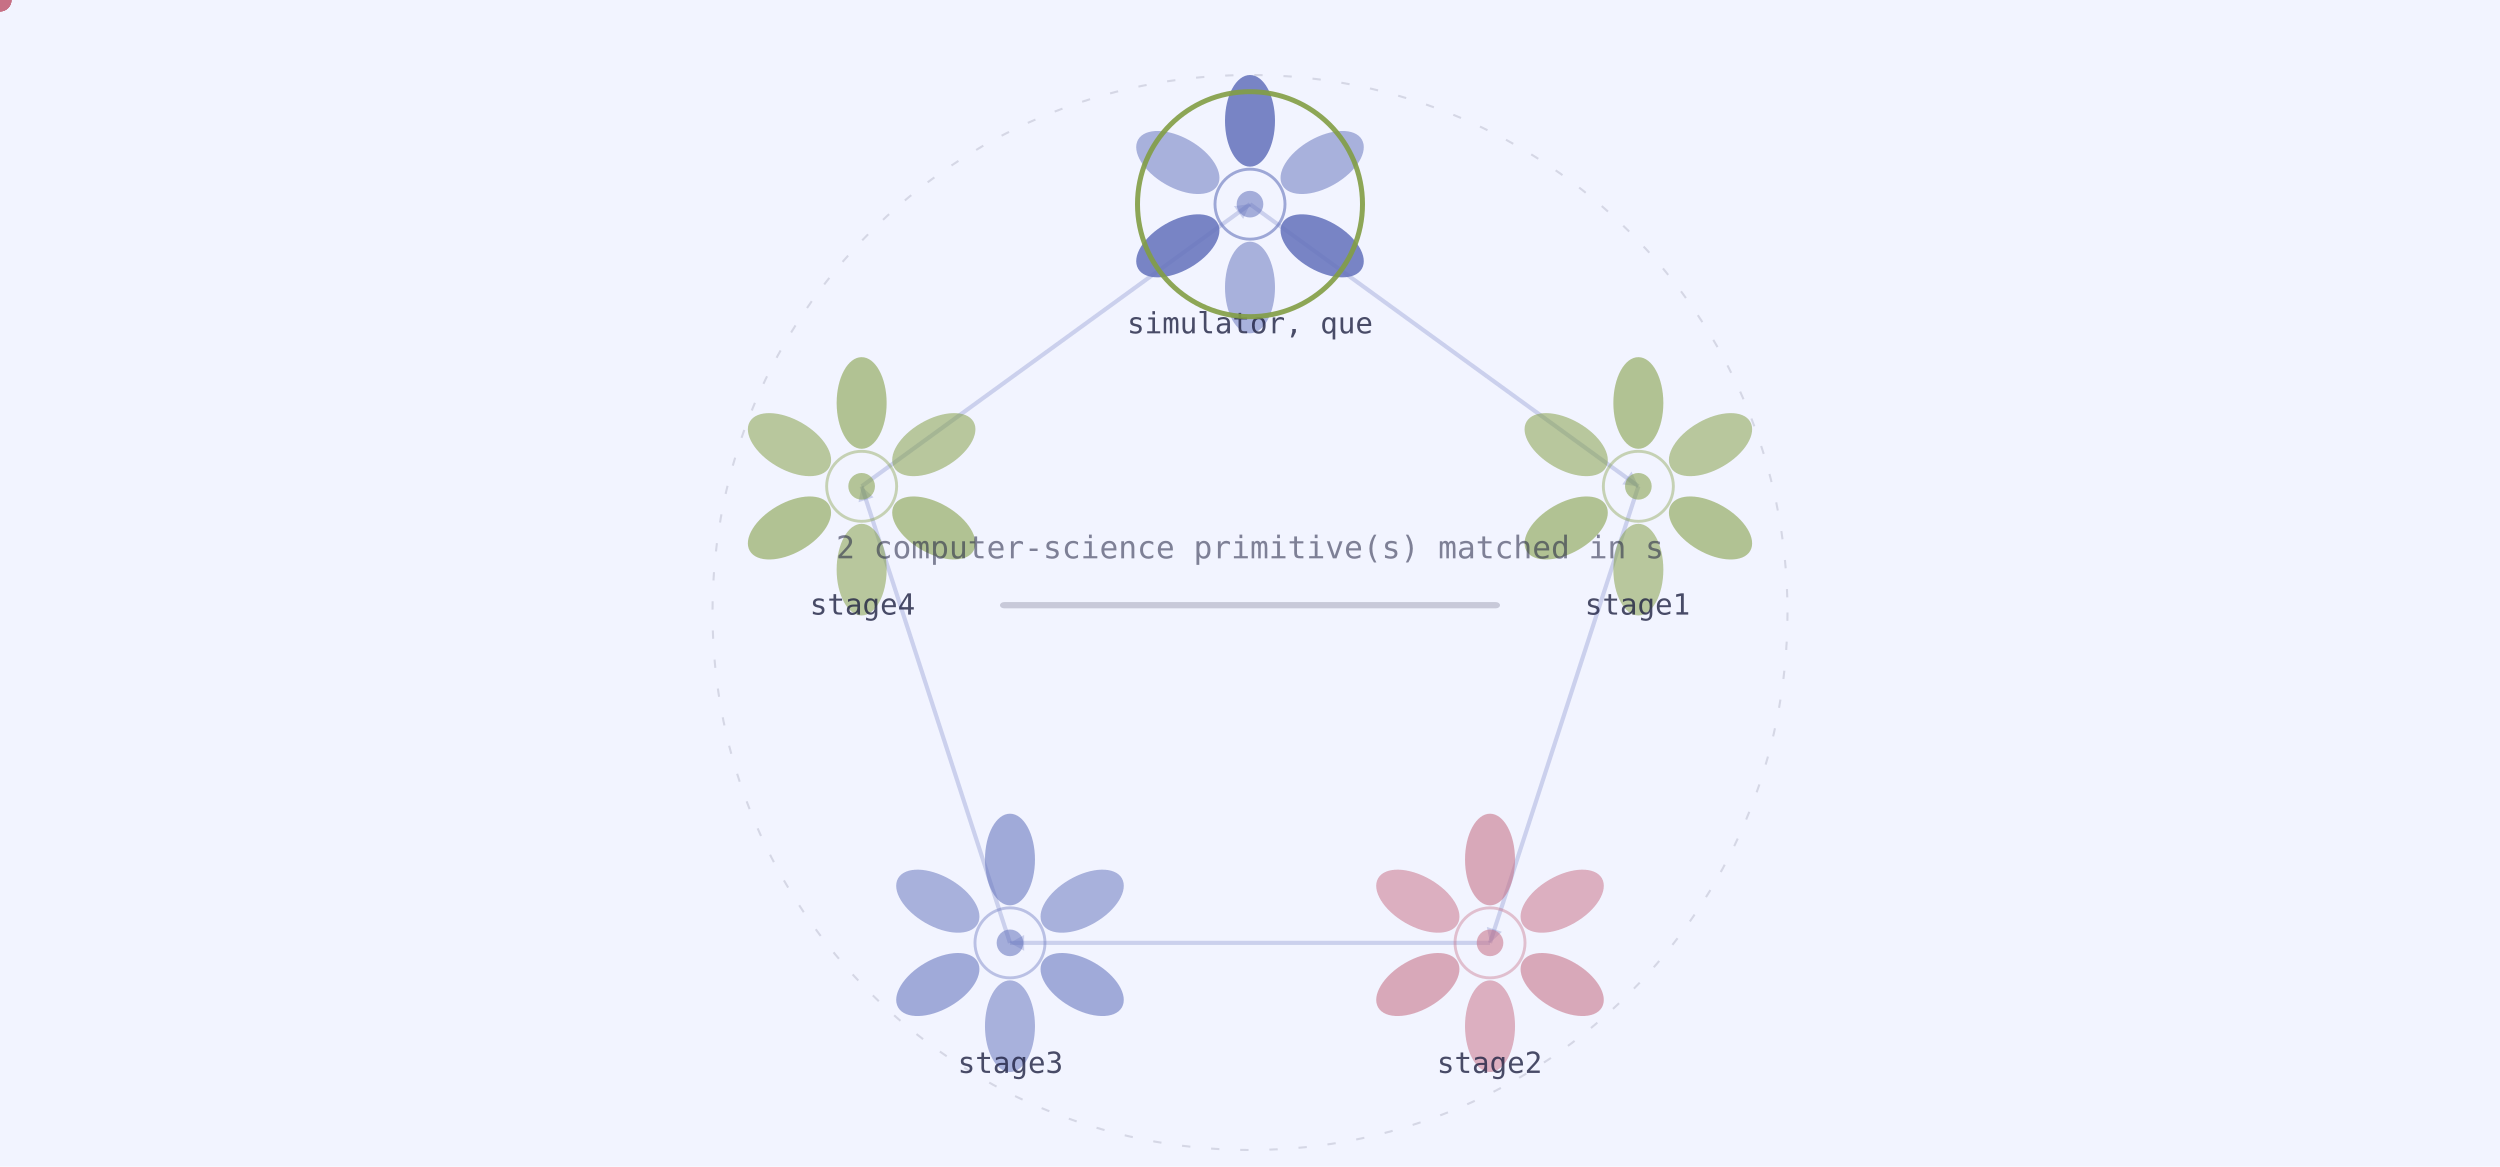
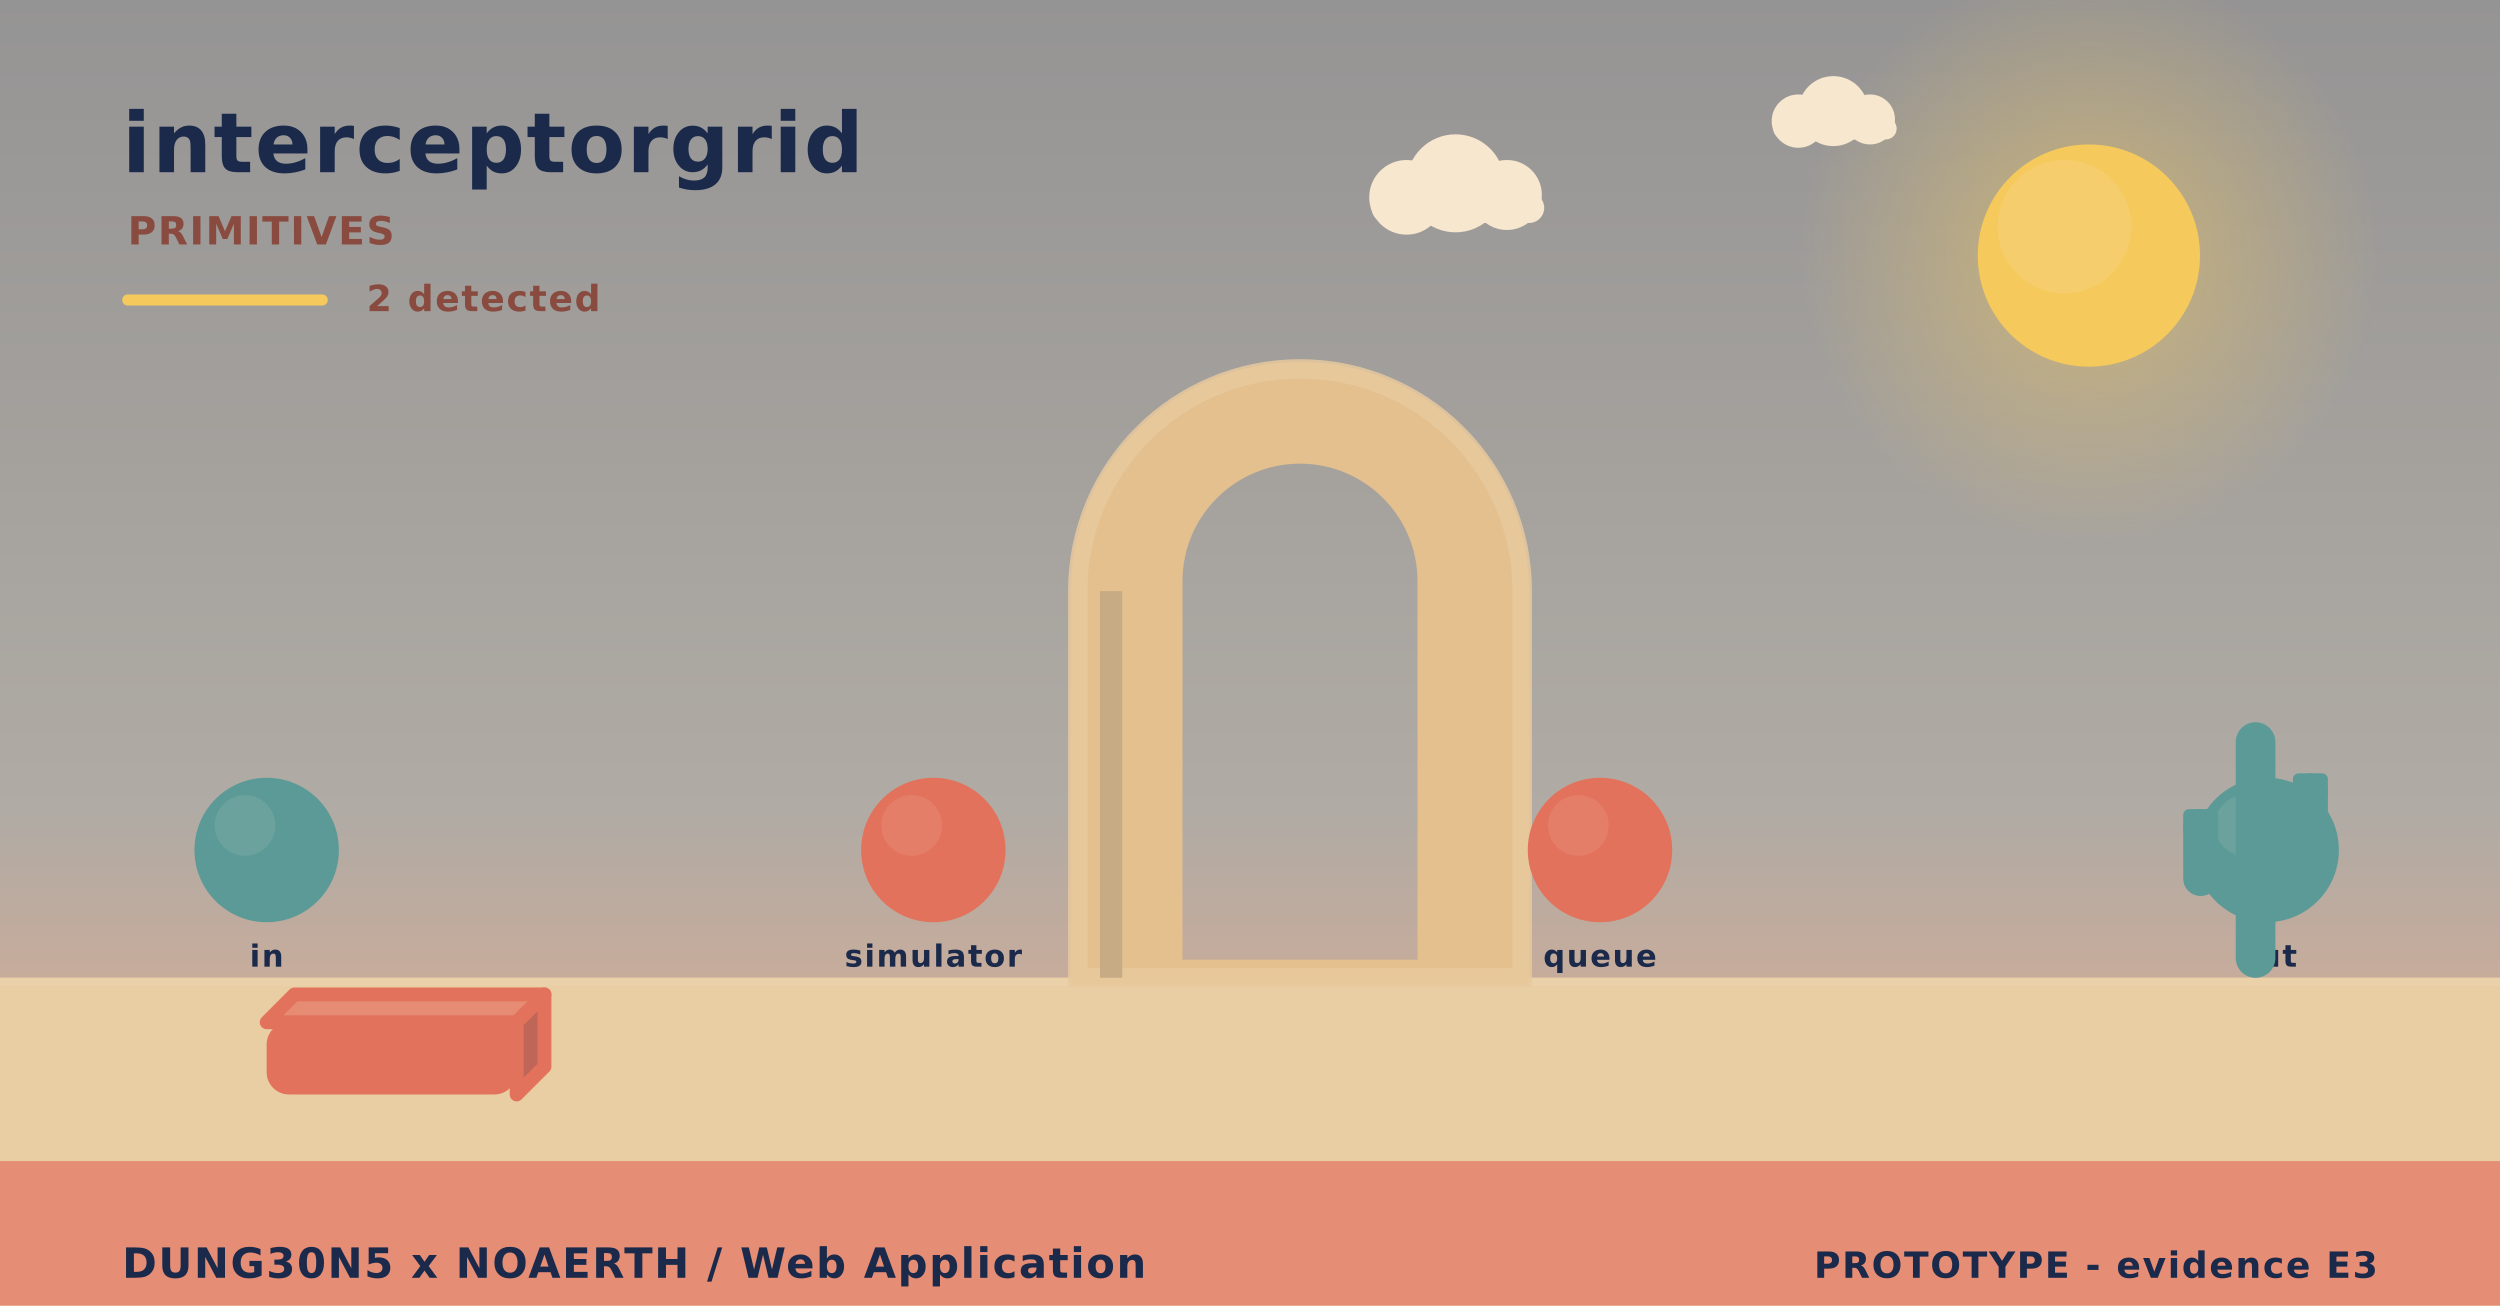
- <svg xmlns="http://www.w3.org/2000/svg" viewBox="0 0 1200 560" width="1200" height="560" role="img" aria-label="interceptorgrid state machine">
-   <rect width="1200" height="560" fill="#f2f4ff" />
-   <defs>
-     <linearGradient id="gs" x1="0" y1="0" x2="1" y2="1">
-       <stop offset="0%" stop-color="#6473bc" />
-       <stop offset="100%" stop-color="#829d44" />
-     </linearGradient>
-   </defs>
-   <circle cx="600.00" cy="294.00" r="258.00" fill="none" stroke="rgba(31,33,65,0.140)" stroke-width="1.00" opacity="1.00" stroke-dasharray="4 10" />
-   <line x1="600.00" y1="98.00" x2="786.41" y2="233.43" stroke="rgba(100,115,188,0.500)" stroke-width="2.00" opacity="0.55" />
-   <polygon points="786.41,233.43 783.14,226.36 778.67,232.51" fill="rgba(100,115,188,0.500)" opacity="0.55" />
-   <g opacity="0.9">
-     <circle cx="0.00" cy="0.00" r="5.50" fill="#c77085" opacity="1.00" />
-     <animateTransform attributeName="transform" type="translate" values="600.00,98.00 786.41,233.43" dur="5.8s" begin="0.0s" repeatCount="indefinite" />
-     <animateTransform attributeName="transform" type="translate" values="786.41,233.43 600.00,98.00" dur="5.8s" begin="2.9s" repeatCount="indefinite" />
+ <svg xmlns="http://www.w3.org/2000/svg" width="900" height="470" viewBox="0 0 900 470" role="img" aria-label="interceptorgrid - how it behaves">
+   <linearGradient id="skys" x1="0" y1="0" x2="0" y2="1">
+     <stop offset="0" stop-color="#959494" />
+     <stop offset="0.62" stop-color="#b0aba4" />
+     <stop offset="1" stop-color="#f3ad8a" />
+   </linearGradient>
+   <rect width="900" height="470" fill="url(#skys)" />
+   <radialGradient id="suns">
+     <stop offset="0.35" stop-color="#f5c95c" stop-opacity="0.34" />
+     <stop offset="1" stop-color="#f5c95c" stop-opacity="0" />
+   </radialGradient>
+   <circle cx="752" cy="92" r="104" fill="url(#suns)" />
+   <circle cx="752" cy="92" r="40" fill="#f5c95c" />
+   <circle cx="743.2" cy="81.6" r="24" fill="#f5d27e" opacity="0.5" />
+   <g>
+     <circle cx="524" cy="66" r="17.64" fill="#f6e7ce" />
+     <circle cx="506.36" cy="71.04" r="13.44" fill="#f6e7ce" />
+     <circle cx="542.48" cy="70.2" r="12.6" fill="#f6e7ce" />
+     <rect x="493.76" y="69.36" width="62.16" height="10.92" rx="5.46" fill="#f6e7ce" />
+     <animateTransform attributeName="transform" type="translate" values="0 0;24 0;0 0" dur="36s" begin="0s" repeatCount="indefinite" />
  </g>
-   <line x1="786.41" y1="233.43" x2="715.21" y2="452.57" stroke="rgba(100,115,188,0.500)" stroke-width="2.00" opacity="0.55" />
-   <polygon points="715.21,452.57 720.92,447.27 713.69,444.93" fill="rgba(100,115,188,0.500)" opacity="0.55" />
-   <g opacity="0.9">
-     <circle cx="0.00" cy="0.00" r="5.50" fill="#c77085" opacity="1.00" />
-     <animateTransform attributeName="transform" type="translate" values="786.41,233.43 715.21,452.57" dur="5.8s" begin="1.16s" repeatCount="indefinite" />
-     <animateTransform attributeName="transform" type="translate" values="715.21,452.57 786.41,233.43" dur="5.8s" begin="4.06s" repeatCount="indefinite" />
+   <g>
+     <circle cx="660" cy="40" r="12.6" fill="#f6e7ce" />
+     <circle cx="647.4" cy="43.6" r="9.6" fill="#f6e7ce" />
+     <circle cx="673.2" cy="43" r="9" fill="#f6e7ce" />
+     <rect x="638.4" y="42.4" width="44.4" height="7.8" rx="3.9" fill="#f6e7ce" />
+     <animateTransform attributeName="transform" type="translate" values="0 0;-18 0;0 0" dur="46s" begin="3s" repeatCount="indefinite" />
  </g>
-   <line x1="715.21" y1="452.57" x2="484.79" y2="452.57" stroke="rgba(100,115,188,0.500)" stroke-width="2.00" opacity="0.55" />
-   <polygon points="484.79,452.57 491.59,456.37 491.59,448.77" fill="rgba(100,115,188,0.500)" opacity="0.55" />
-   <g opacity="0.9">
-     <circle cx="0.00" cy="0.00" r="5.50" fill="#c77085" opacity="1.00" />
-     <animateTransform attributeName="transform" type="translate" values="715.21,452.57 484.79,452.57" dur="5.8s" begin="2.32s" repeatCount="indefinite" />
-     <animateTransform attributeName="transform" type="translate" values="484.79,452.57 715.21,452.57" dur="5.8s" begin="5.22s" repeatCount="indefinite" />
+   <rect x="0" y="352" width="900" height="118" fill="#e9cda3" />
+   <rect x="0" y="352" width="900" height="3" fill="#ebd1a9" />
+   <text x="44" y="62" font-family="Verdana,DejaVu Sans,sans-serif" font-size="30" font-weight="700" letter-spacing="0.6" fill="#1b2a4a" text-anchor="start">interceptorgrid</text>
+   <text x="46" y="88" font-family="Verdana,DejaVu Sans,sans-serif" font-size="14" font-weight="700" letter-spacing="0.6" fill="#894b3f" text-anchor="start">PRIMITIVES</text>
+   <rect x="44" y="106" width="74" height="4" rx="2" fill="#f5c95c" />
+   <text x="132" y="112" font-family="Verdana,DejaVu Sans,sans-serif" font-size="13" font-weight="700" letter-spacing="0.6" fill="#894b3f" text-anchor="start">2 detected</text>
+   <path d="M388,352 L388,212.8 A80,80 0 0 1 548,212.8 L548,352 Z M423.2,348 L423.2,209.22 A44.8,44.8 0 0 1 512.8,209.22 L512.8,348 Z" fill="#e3c08d" fill-rule="evenodd" stroke="#e3c08d" stroke-width="5" stroke-linejoin="round" />
+   <path d="M388,352 L388,212.8 A80,80 0 0 1 548,212.8 L548,352 Z" fill="none" stroke="#e8c99d" stroke-width="7" stroke-linecap="round" opacity="0.85" />
+   <rect x="396" y="212.8" width="8" height="139.2" fill="#c7ab84" />
+   <circle cx="96" cy="306" r="26" fill="#5b9a97" />
+   <circle cx="88.2" cy="297.16" r="10.92" fill="#7aa9a2" opacity="0.55" />
+   <text x="96" y="348" font-family="Verdana,DejaVu Sans,sans-serif" font-size="11" font-weight="700" letter-spacing="0.6" fill="#1b2a4a" text-anchor="middle">in</text>
+   <g>
+     <circle cx="336" cy="306" r="26" fill="#e2725b" />
+     <circle cx="328.2" cy="297.16" r="10.92" fill="#e68972" opacity="0.55" />
+     <animate attributeName="opacity" values="0.8;1;0.8" dur="4.6s" begin="0s" repeatCount="indefinite" />
  </g>
-   <line x1="484.79" y1="452.57" x2="413.59" y2="233.43" stroke="rgba(100,115,188,0.500)" stroke-width="2.00" opacity="0.55" />
-   <polygon points="413.59,233.43 412.08,241.07 419.31,238.73" fill="rgba(100,115,188,0.500)" opacity="0.55" />
-   <g opacity="0.9">
-     <circle cx="0.00" cy="0.00" r="5.50" fill="#c77085" opacity="1.00" />
-     <animateTransform attributeName="transform" type="translate" values="484.79,452.57 413.59,233.43" dur="5.8s" begin="3.48s" repeatCount="indefinite" />
-     <animateTransform attributeName="transform" type="translate" values="413.59,233.43 484.79,452.57" dur="5.8s" begin="6.38s" repeatCount="indefinite" />
+   <text x="336" y="348" font-family="Verdana,DejaVu Sans,sans-serif" font-size="11" font-weight="700" letter-spacing="0.6" fill="#1b2a4a" text-anchor="middle">simulator</text>
+   <g>
+     <circle cx="576" cy="306" r="26" fill="#e2725b" />
+     <circle cx="568.2" cy="297.16" r="10.92" fill="#e68972" opacity="0.55" />
+     <animate attributeName="opacity" values="0.8;1;0.8" dur="5.2s" begin="0s" repeatCount="indefinite" />
  </g>
-   <line x1="413.59" y1="233.43" x2="600.00" y2="98.00" stroke="rgba(100,115,188,0.500)" stroke-width="2.00" opacity="0.55" />
-   <polygon points="600.00,98.00 592.27,98.92 596.73,105.07" fill="rgba(100,115,188,0.500)" opacity="0.55" />
-   <g opacity="0.9">
-     <circle cx="0.00" cy="0.00" r="5.50" fill="#c77085" opacity="1.00" />
-     <animateTransform attributeName="transform" type="translate" values="413.59,233.43 600.00,98.00" dur="5.8s" begin="4.64s" repeatCount="indefinite" />
-     <animateTransform attributeName="transform" type="translate" values="600.00,98.00 413.59,233.43" dur="5.8s" begin="7.54s" repeatCount="indefinite" />
-   </g>
-   <ellipse cx="600.00" cy="58.00" rx="12.00" ry="22.00" fill="rgba(100,115,188,0.900)" opacity="0.95" transform="rotate(0.0 600.00 58.00)" />
-   <ellipse cx="634.64" cy="78.00" rx="12.00" ry="22.00" fill="rgba(100,115,188,0.550)" opacity="0.95" transform="rotate(60.0 634.64 78.00)" />
-   <ellipse cx="634.64" cy="118.00" rx="12.00" ry="22.00" fill="rgba(100,115,188,0.900)" opacity="0.95" transform="rotate(120.0 634.64 118.00)" />
-   <ellipse cx="600.00" cy="138.00" rx="12.00" ry="22.00" fill="rgba(100,115,188,0.550)" opacity="0.95" transform="rotate(180.0 600.00 138.00)" />
-   <ellipse cx="565.36" cy="118.00" rx="12.00" ry="22.00" fill="rgba(100,115,188,0.900)" opacity="0.95" transform="rotate(240.0 565.36 118.00)" />
-   <ellipse cx="565.36" cy="78.00" rx="12.00" ry="22.00" fill="rgba(100,115,188,0.550)" opacity="0.95" transform="rotate(300.0 565.36 78.00)" />
-   <circle cx="600.00" cy="98.00" r="16.80" fill="none" stroke="rgba(100,115,188,0.900)" stroke-width="1.40" opacity="0.66" />
-   <circle cx="600.00" cy="98.00" r="6.40" fill="rgba(100,115,188,0.550)" opacity="1.00" />
-   <text x="600" y="160" font-family="ui-monospace,Menlo,monospace" font-size="14" fill="rgba(31,33,65,0.800)" text-anchor="middle">simulator, que</text>
-   <g>
-     <circle cx="600.00" cy="98.00" r="54.00" fill="none" stroke="#829d44" stroke-width="2.40" opacity="0.90" />
-     <animate attributeName="opacity" values="0.25;1.0;0.25" dur="11.6s" begin="0.0s" repeatCount="indefinite" />
-   </g>
-   <ellipse cx="786.41" cy="193.43" rx="12.00" ry="22.00" fill="rgba(130,157,68,0.600)" opacity="0.95" transform="rotate(0.0 786.41 193.43)" />
-   <ellipse cx="821.05" cy="213.43" rx="12.00" ry="22.00" fill="rgba(130,157,68,0.550)" opacity="0.95" transform="rotate(60.0 821.05 213.43)" />
-   <ellipse cx="821.05" cy="253.43" rx="12.00" ry="22.00" fill="rgba(130,157,68,0.600)" opacity="0.95" transform="rotate(120.0 821.05 253.43)" />
-   <ellipse cx="786.41" cy="273.43" rx="12.00" ry="22.00" fill="rgba(130,157,68,0.550)" opacity="0.95" transform="rotate(180.0 786.41 273.43)" />
-   <ellipse cx="751.77" cy="253.43" rx="12.00" ry="22.00" fill="rgba(130,157,68,0.600)" opacity="0.95" transform="rotate(240.0 751.77 253.43)" />
-   <ellipse cx="751.77" cy="213.43" rx="12.00" ry="22.00" fill="rgba(130,157,68,0.550)" opacity="0.95" transform="rotate(300.0 751.77 213.43)" />
-   <circle cx="786.41" cy="233.43" r="16.80" fill="none" stroke="rgba(130,157,68,0.600)" stroke-width="1.40" opacity="0.66" />
-   <circle cx="786.41" cy="233.43" r="6.40" fill="rgba(130,157,68,0.550)" opacity="1.00" />
-   <text x="786" y="295" font-family="ui-monospace,Menlo,monospace" font-size="14" fill="rgba(31,33,65,0.800)" text-anchor="middle">stage1</text>
-   <ellipse cx="715.21" cy="412.57" rx="12.00" ry="22.00" fill="rgba(199,112,133,0.600)" opacity="0.95" transform="rotate(0.0 715.21 412.57)" />
-   <ellipse cx="749.85" cy="432.57" rx="12.00" ry="22.00" fill="rgba(199,112,133,0.550)" opacity="0.95" transform="rotate(60.0 749.85 432.57)" />
-   <ellipse cx="749.85" cy="472.57" rx="12.00" ry="22.00" fill="rgba(199,112,133,0.600)" opacity="0.95" transform="rotate(120.0 749.85 472.57)" />
-   <ellipse cx="715.21" cy="492.57" rx="12.00" ry="22.00" fill="rgba(199,112,133,0.550)" opacity="0.95" transform="rotate(180.0 715.21 492.57)" />
-   <ellipse cx="680.56" cy="472.57" rx="12.00" ry="22.00" fill="rgba(199,112,133,0.600)" opacity="0.95" transform="rotate(240.0 680.56 472.57)" />
-   <ellipse cx="680.56" cy="432.57" rx="12.00" ry="22.00" fill="rgba(199,112,133,0.550)" opacity="0.95" transform="rotate(300.0 680.56 432.57)" />
-   <circle cx="715.21" cy="452.57" r="16.80" fill="none" stroke="rgba(199,112,133,0.600)" stroke-width="1.40" opacity="0.66" />
-   <circle cx="715.21" cy="452.57" r="6.40" fill="rgba(199,112,133,0.550)" opacity="1.00" />
-   <text x="715" y="515" font-family="ui-monospace,Menlo,monospace" font-size="14" fill="rgba(31,33,65,0.800)" text-anchor="middle">stage2</text>
-   <ellipse cx="484.79" cy="412.57" rx="12.00" ry="22.00" fill="rgba(100,115,188,0.600)" opacity="0.95" transform="rotate(0.0 484.79 412.57)" />
-   <ellipse cx="519.44" cy="432.57" rx="12.00" ry="22.00" fill="rgba(100,115,188,0.550)" opacity="0.95" transform="rotate(60.0 519.44 432.57)" />
-   <ellipse cx="519.44" cy="472.57" rx="12.00" ry="22.00" fill="rgba(100,115,188,0.600)" opacity="0.95" transform="rotate(120.0 519.44 472.57)" />
-   <ellipse cx="484.79" cy="492.57" rx="12.00" ry="22.00" fill="rgba(100,115,188,0.550)" opacity="0.95" transform="rotate(180.0 484.79 492.57)" />
-   <ellipse cx="450.15" cy="472.57" rx="12.00" ry="22.00" fill="rgba(100,115,188,0.600)" opacity="0.95" transform="rotate(240.0 450.15 472.57)" />
-   <ellipse cx="450.15" cy="432.57" rx="12.00" ry="22.00" fill="rgba(100,115,188,0.550)" opacity="0.95" transform="rotate(300.0 450.15 432.57)" />
-   <circle cx="484.79" cy="452.57" r="16.80" fill="none" stroke="rgba(100,115,188,0.600)" stroke-width="1.40" opacity="0.66" />
-   <circle cx="484.79" cy="452.57" r="6.40" fill="rgba(100,115,188,0.550)" opacity="1.00" />
-   <text x="485" y="515" font-family="ui-monospace,Menlo,monospace" font-size="14" fill="rgba(31,33,65,0.800)" text-anchor="middle">stage3</text>
-   <ellipse cx="413.59" cy="193.43" rx="12.00" ry="22.00" fill="rgba(130,157,68,0.600)" opacity="0.95" transform="rotate(0.0 413.59 193.43)" />
-   <ellipse cx="448.23" cy="213.43" rx="12.00" ry="22.00" fill="rgba(130,157,68,0.550)" opacity="0.95" transform="rotate(60.0 448.23 213.43)" />
-   <ellipse cx="448.23" cy="253.43" rx="12.00" ry="22.00" fill="rgba(130,157,68,0.600)" opacity="0.95" transform="rotate(120.0 448.23 253.43)" />
-   <ellipse cx="413.59" cy="273.43" rx="12.00" ry="22.00" fill="rgba(130,157,68,0.550)" opacity="0.95" transform="rotate(180.0 413.59 273.43)" />
-   <ellipse cx="378.95" cy="253.43" rx="12.00" ry="22.00" fill="rgba(130,157,68,0.600)" opacity="0.95" transform="rotate(240.0 378.95 253.43)" />
-   <ellipse cx="378.95" cy="213.43" rx="12.00" ry="22.00" fill="rgba(130,157,68,0.550)" opacity="0.95" transform="rotate(300.0 378.95 213.43)" />
-   <circle cx="413.59" cy="233.43" r="16.80" fill="none" stroke="rgba(130,157,68,0.600)" stroke-width="1.40" opacity="0.66" />
-   <circle cx="413.59" cy="233.43" r="6.40" fill="rgba(130,157,68,0.550)" opacity="1.00" />
-   <text x="414" y="295" font-family="ui-monospace,Menlo,monospace" font-size="14" fill="rgba(31,33,65,0.800)" text-anchor="middle">stage4</text>
-   <rect x="480.00" y="289.00" width="240.00" height="3.00" rx="2.00" fill="rgba(31,33,65,0.200)" opacity="1.00" />
-   <text x="600" y="268" font-family="ui-monospace,Menlo,monospace" font-size="15" fill="rgba(31,33,65,0.550)" text-anchor="middle">2 computer-science primitive(s) matched in s</text>
+   <text x="576" y="348" font-family="Verdana,DejaVu Sans,sans-serif" font-size="11" font-weight="700" letter-spacing="0.6" fill="#1b2a4a" text-anchor="middle">queue</text>
+   <circle cx="816" cy="306" r="26" fill="#5b9a97" />
+   <circle cx="808.2" cy="297.16" r="10.92" fill="#7aa9a2" opacity="0.55" />
+   <text x="816" y="348" font-family="Verdana,DejaVu Sans,sans-serif" font-size="11" font-weight="700" letter-spacing="0.6" fill="#1b2a4a" text-anchor="middle">out</text>
+   <path d="M96,368 L186,368 L196,358 L106,358 Z" fill="#e68c74" stroke="#e2725b" stroke-width="5" stroke-linejoin="round" />
+   <path d="M186,368 L196,358 L196,384 L186,394 Z" fill="#c06658" stroke="#e2725b" stroke-width="5" stroke-linejoin="round" />
+   <rect x="96" y="368" width="90" height="26" rx="8" fill="#e2725b" />
+   <rect x="804.86" y="260" width="14.28" height="92" rx="7.14" fill="#5b9a97" />
+   <rect x="785.96" y="291.28" width="12.6" height="31.28" rx="6.3" fill="#5b9a97" />
+   <rect x="785.96" y="291.28" width="12.6" height="9.2" rx="2.1" fill="#5b9a97" />
+   <rect x="825.44" y="278.4" width="12.6" height="31.28" rx="6.3" fill="#5b9a97" />
+   <rect x="825.44" y="278.4" width="12.6" height="9.2" rx="2.1" fill="#5b9a97" />
+   <rect x="0" y="418" width="900" height="52" rx="0" fill="#e68972" opacity="0.94" />
+   <text x="44" y="460" font-family="Verdana,DejaVu Sans,sans-serif" font-size="15" font-weight="700" letter-spacing="0.6" fill="#1b2a4a" text-anchor="start">DUNG30N5 x NOAERTH  /  Web Application</text>
+   <text x="856" y="460" font-family="Verdana,DejaVu Sans,sans-serif" font-size="13" font-weight="700" letter-spacing="0.6" fill="#1b2a4a" text-anchor="end">PROTOTYPE  -  evidence E3</text>
</svg>
